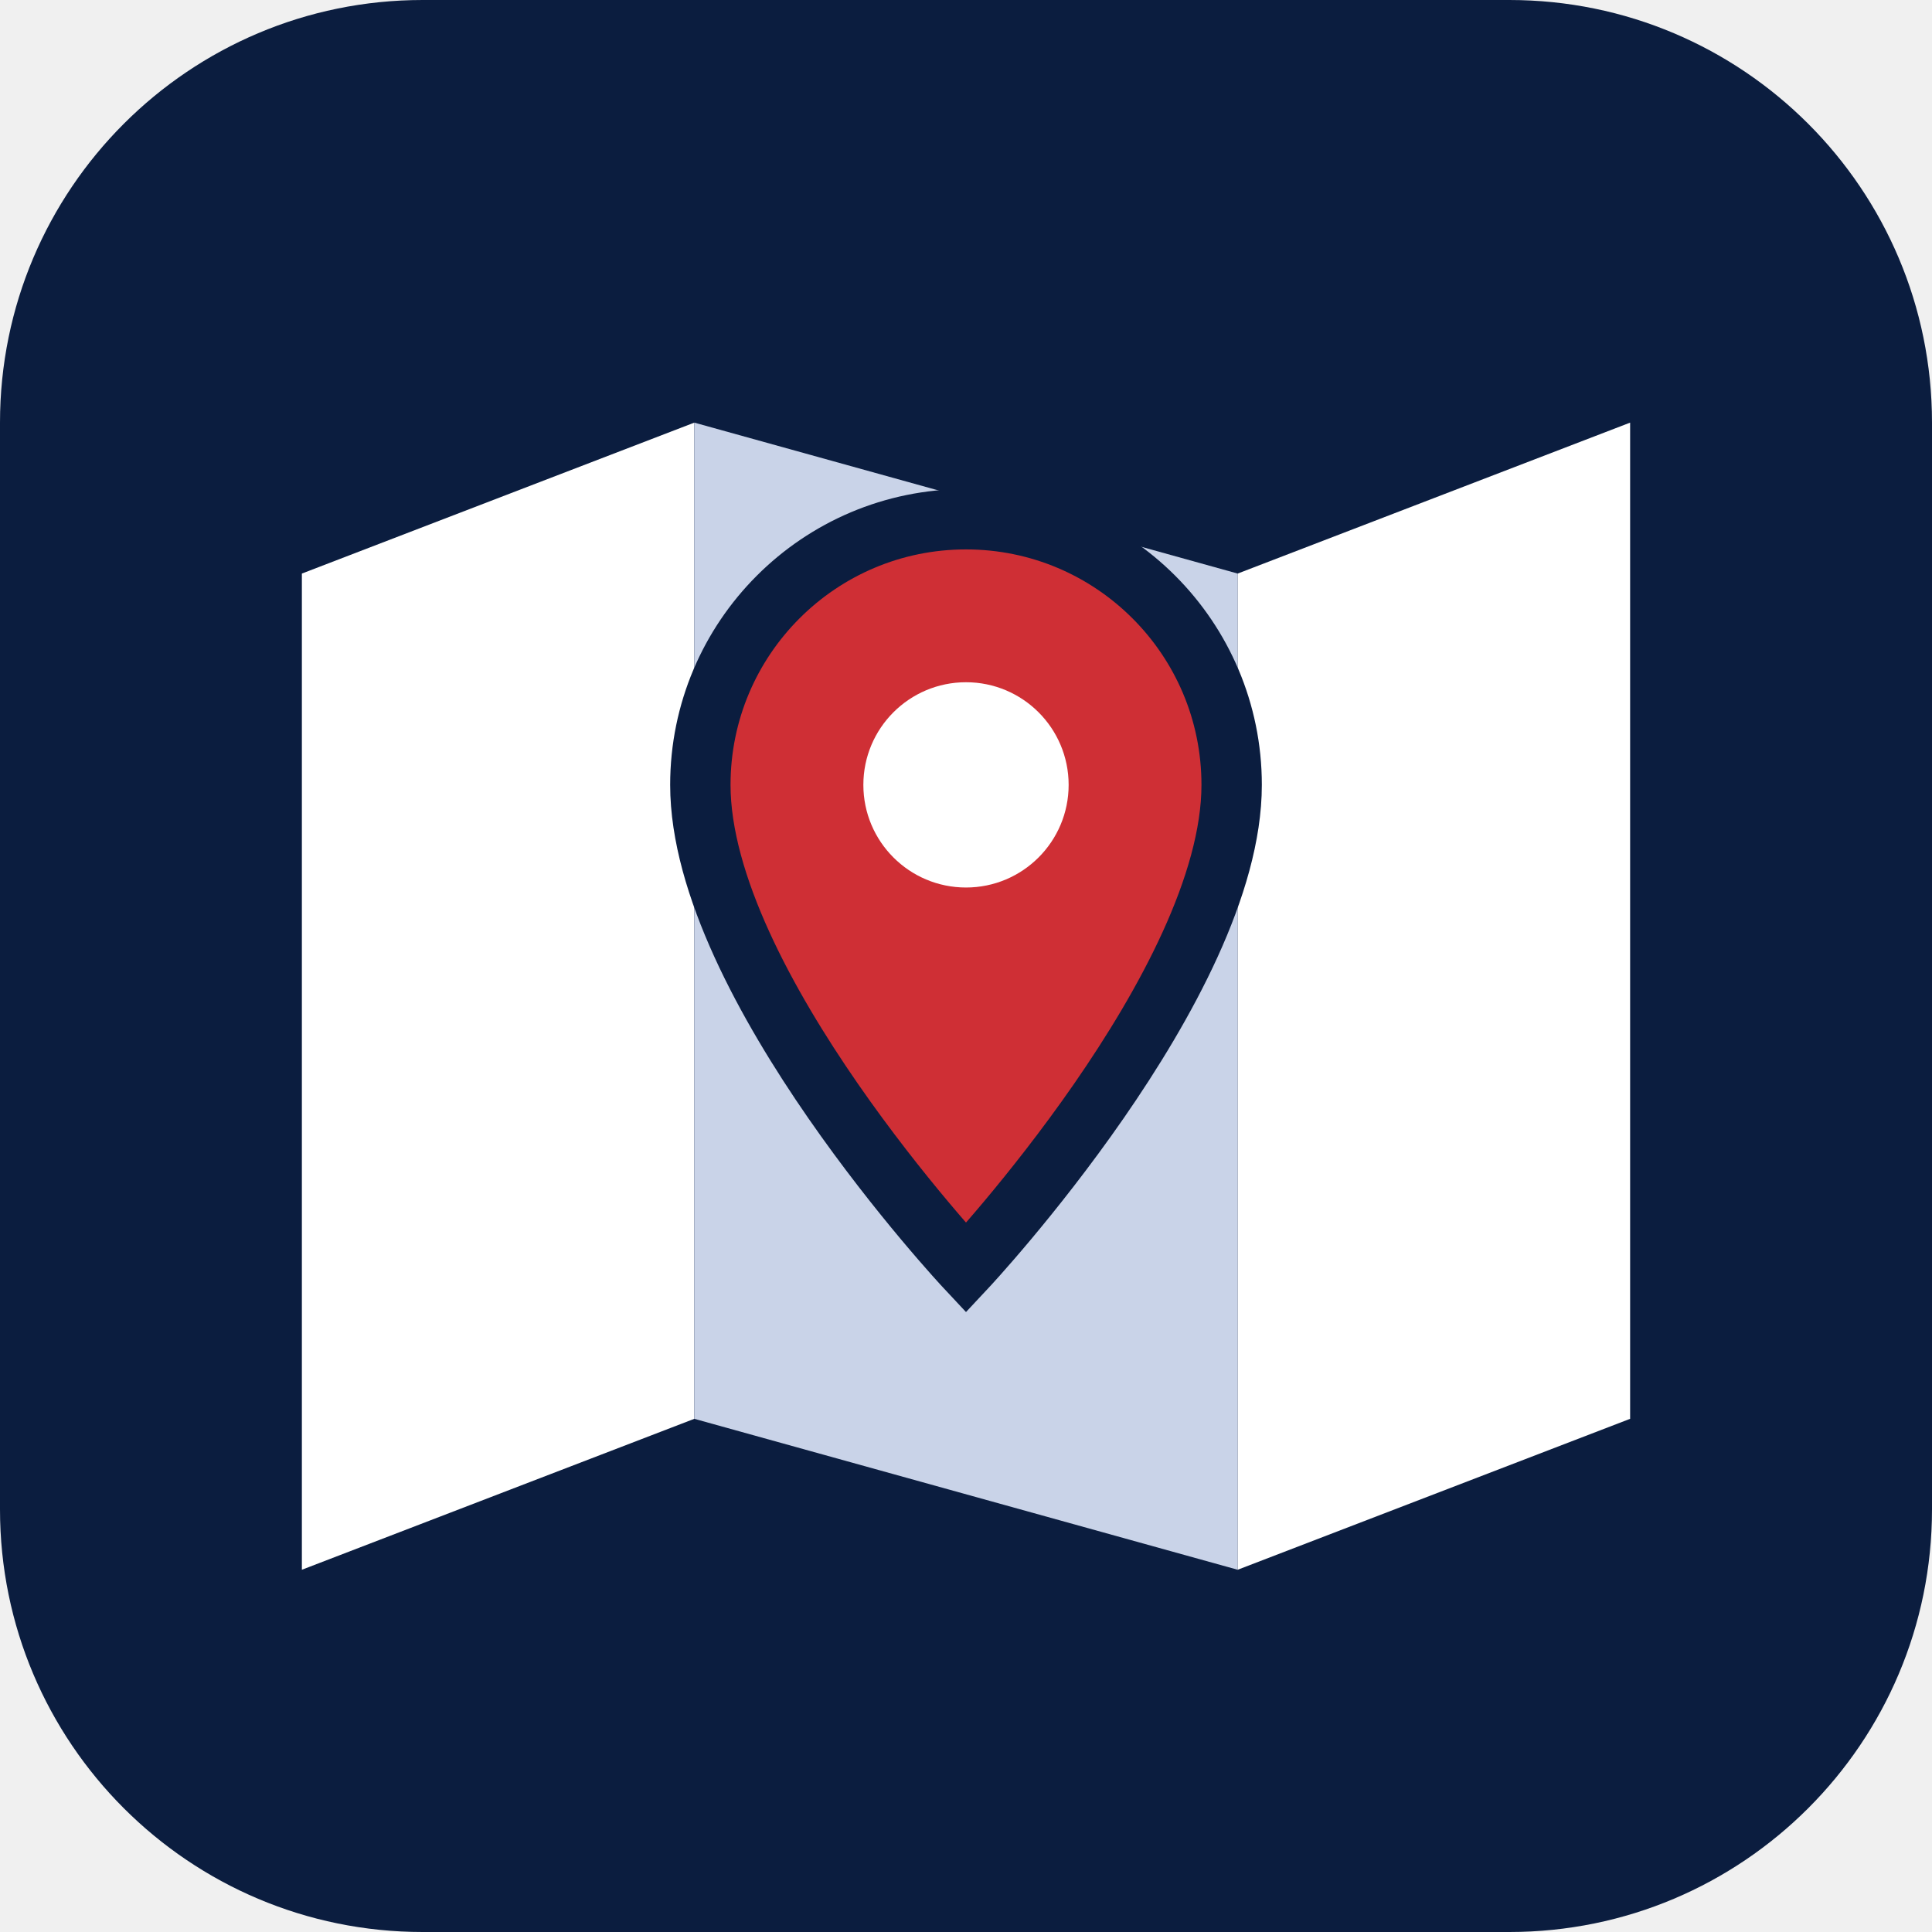
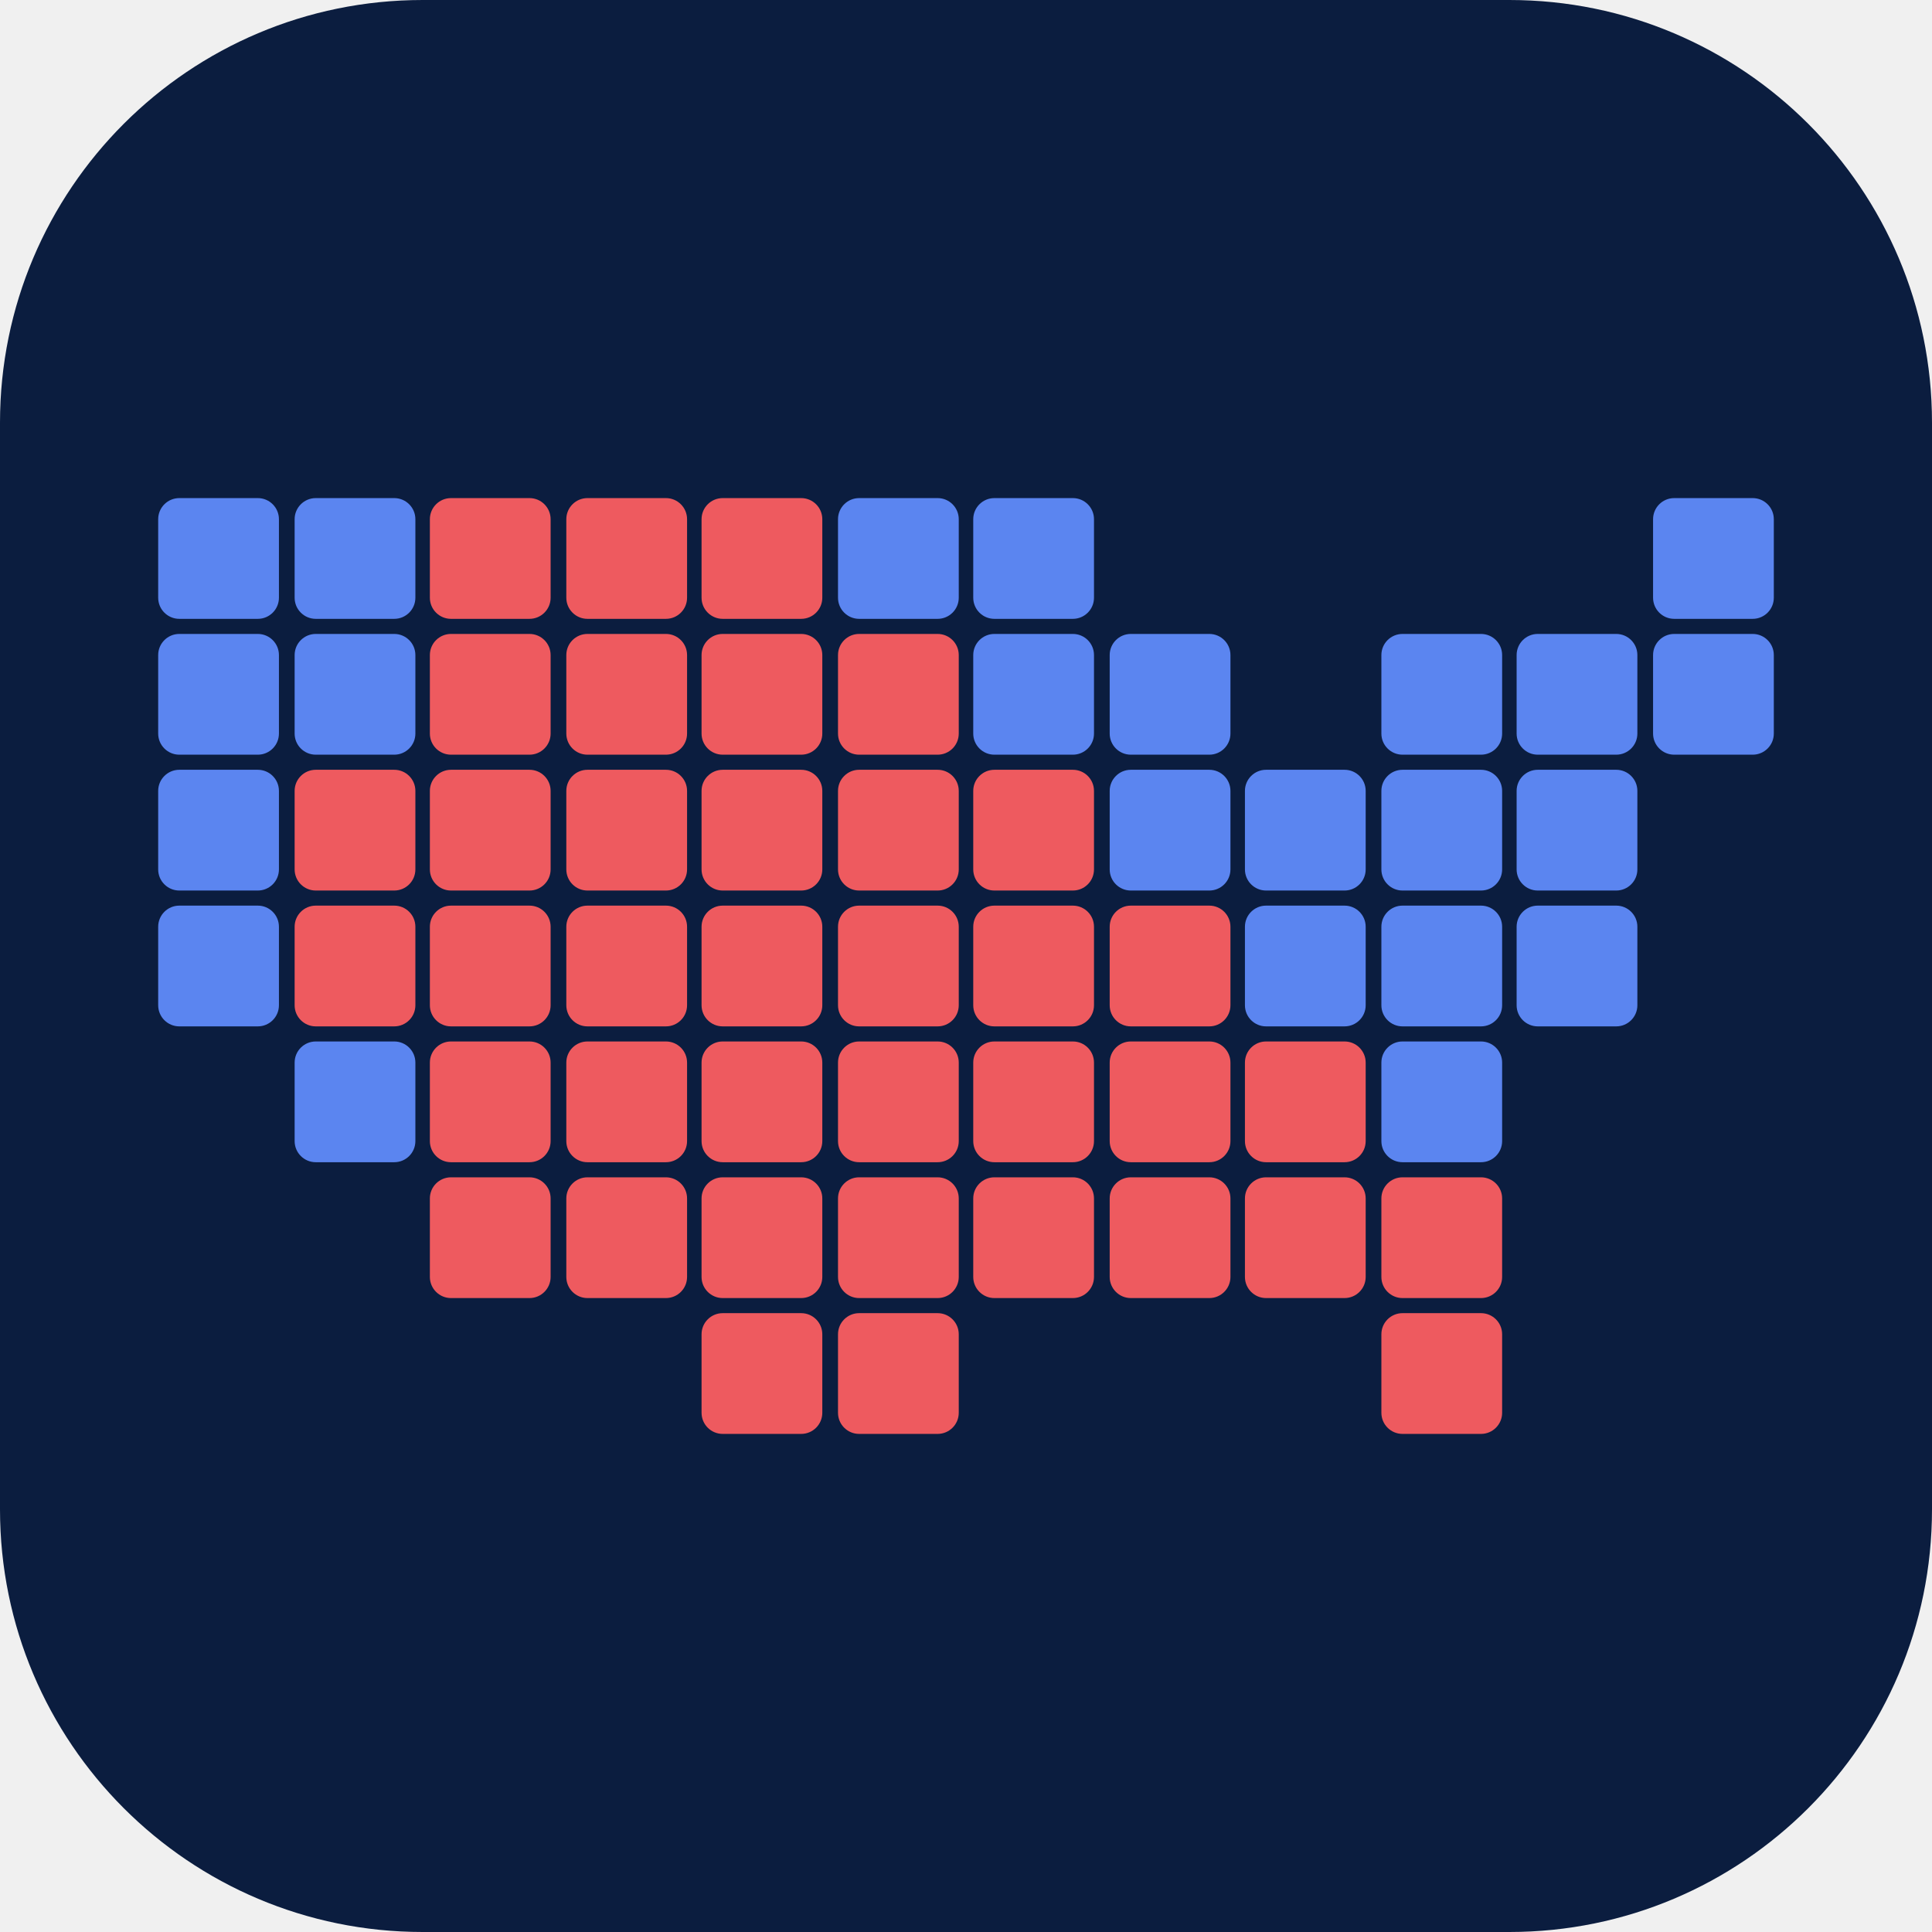
<svg xmlns="http://www.w3.org/2000/svg" viewBox="0 0 32 32">
  <rect width="32" height="32" rx="7" fill="#0b1d3f" />
-   <path d="M5 9.5 11.5 7v16.5L5 26z" fill="#ffffff" />
-   <path d="M11.5 7l9 2.5V26l-9-2.5z" fill="#c9d3e8" />
-   <path d="M20.5 9.5 27 7v16.5L20.5 26z" fill="#ffffff" />
-   <path d="M16 8.6a4.4 4.4 0 0 0-4.4 4.4c0 3.3 4.4 8 4.4 8s4.4-4.7 4.4-8A4.4 4.4 0 0 0 16 8.6z" fill="#cf2f35" stroke="#0b1d3f" stroke-width="1" />
-   <circle cx="16" cy="13" r="1.7" fill="#ffffff" />
+   <rect x="2.62" y="8.25" width="2.0" height="2.0" rx=".35" fill="#5b85f0" />
+   <rect x="4.88" y="8.25" width="2.0" height="2.0" rx=".35" fill="#5b85f0" />
+   <rect x="7.12" y="8.25" width="2.0" height="2.0" rx=".35" fill="#ee5a5f" />
+   <rect x="9.38" y="8.25" width="2.0" height="2.0" rx=".35" fill="#ee5a5f" />
+   <rect x="11.62" y="8.25" width="2.0" height="2.0" rx=".35" fill="#ee5a5f" />
+   <rect x="13.88" y="8.25" width="2.0" height="2.0" rx=".35" fill="#5b85f0" />
+   <rect x="16.12" y="8.25" width="2.0" height="2.0" rx=".35" fill="#5b85f0" />
+   <rect x="27.38" y="8.25" width="2.0" height="2.0" rx=".35" fill="#5b85f0" />
+   <rect x="2.62" y="10.50" width="2.0" height="2.0" rx=".35" fill="#5b85f0" />
+   <rect x="4.88" y="10.50" width="2.0" height="2.0" rx=".35" fill="#5b85f0" />
+   <rect x="7.12" y="10.50" width="2.0" height="2.0" rx=".35" fill="#ee5a5f" />
+   <rect x="9.38" y="10.50" width="2.0" height="2.0" rx=".35" fill="#ee5a5f" />
+   <rect x="11.62" y="10.50" width="2.0" height="2.0" rx=".35" fill="#ee5a5f" />
+   <rect x="13.88" y="10.50" width="2.0" height="2.0" rx=".35" fill="#ee5a5f" />
+   <rect x="16.12" y="10.50" width="2.0" height="2.0" rx=".35" fill="#5b85f0" />
+   <rect x="18.38" y="10.50" width="2.0" height="2.0" rx=".35" fill="#5b85f0" />
+   <rect x="22.88" y="10.50" width="2.0" height="2.0" rx=".35" fill="#5b85f0" />
+   <rect x="25.12" y="10.50" width="2.0" height="2.0" rx=".35" fill="#5b85f0" />
+   <rect x="27.38" y="10.50" width="2.0" height="2.0" rx=".35" fill="#5b85f0" />
+   <rect x="2.62" y="12.75" width="2.0" height="2.0" rx=".35" fill="#5b85f0" />
+   <rect x="4.88" y="12.75" width="2.0" height="2.0" rx=".35" fill="#ee5a5f" />
+   <rect x="7.12" y="12.75" width="2.0" height="2.0" rx=".35" fill="#ee5a5f" />
+   <rect x="9.38" y="12.75" width="2.0" height="2.0" rx=".35" fill="#ee5a5f" />
+   <rect x="11.62" y="12.75" width="2.0" height="2.0" rx=".35" fill="#ee5a5f" />
+   <rect x="13.88" y="12.75" width="2.0" height="2.0" rx=".35" fill="#ee5a5f" />
+   <rect x="16.12" y="12.75" width="2.0" height="2.0" rx=".35" fill="#ee5a5f" />
+   <rect x="18.38" y="12.75" width="2.0" height="2.0" rx=".35" fill="#5b85f0" />
+   <rect x="20.62" y="12.75" width="2.0" height="2.0" rx=".35" fill="#5b85f0" />
+   <rect x="22.88" y="12.75" width="2.0" height="2.0" rx=".35" fill="#5b85f0" />
+   <rect x="25.12" y="12.75" width="2.0" height="2.0" rx=".35" fill="#5b85f0" />
+   <rect x="2.62" y="15.00" width="2.0" height="2.0" rx=".35" fill="#5b85f0" />
+   <rect x="4.88" y="15.00" width="2.0" height="2.0" rx=".35" fill="#ee5a5f" />
+   <rect x="7.12" y="15.00" width="2.0" height="2.0" rx=".35" fill="#ee5a5f" />
+   <rect x="9.38" y="15.00" width="2.0" height="2.0" rx=".35" fill="#ee5a5f" />
+   <rect x="11.62" y="15.00" width="2.0" height="2.0" rx=".35" fill="#ee5a5f" />
+   <rect x="13.88" y="15.00" width="2.0" height="2.0" rx=".35" fill="#ee5a5f" />
+   <rect x="16.12" y="15.00" width="2.0" height="2.0" rx=".35" fill="#ee5a5f" />
+   <rect x="18.38" y="15.00" width="2.0" height="2.0" rx=".35" fill="#ee5a5f" />
+   <rect x="20.62" y="15.00" width="2.0" height="2.0" rx=".35" fill="#5b85f0" />
+   <rect x="22.88" y="15.00" width="2.0" height="2.0" rx=".35" fill="#5b85f0" />
+   <rect x="25.12" y="15.00" width="2.0" height="2.0" rx=".35" fill="#5b85f0" />
+   <rect x="4.88" y="17.25" width="2.0" height="2.0" rx=".35" fill="#5b85f0" />
+   <rect x="7.12" y="17.25" width="2.0" height="2.0" rx=".35" fill="#ee5a5f" />
+   <rect x="9.38" y="17.25" width="2.0" height="2.0" rx=".35" fill="#ee5a5f" />
+   <rect x="11.62" y="17.25" width="2.0" height="2.0" rx=".35" fill="#ee5a5f" />
+   <rect x="13.88" y="17.25" width="2.0" height="2.0" rx=".35" fill="#ee5a5f" />
+   <rect x="16.12" y="17.25" width="2.0" height="2.0" rx=".35" fill="#ee5a5f" />
+   <rect x="18.38" y="17.25" width="2.0" height="2.0" rx=".35" fill="#ee5a5f" />
+   <rect x="20.62" y="17.25" width="2.0" height="2.0" rx=".35" fill="#ee5a5f" />
+   <rect x="22.88" y="17.25" width="2.0" height="2.0" rx=".35" fill="#5b85f0" />
+   <rect x="7.12" y="19.50" width="2.0" height="2.0" rx=".35" fill="#ee5a5f" />
+   <rect x="9.38" y="19.50" width="2.0" height="2.0" rx=".35" fill="#ee5a5f" />
+   <rect x="11.62" y="19.50" width="2.0" height="2.0" rx=".35" fill="#ee5a5f" />
+   <rect x="13.88" y="19.50" width="2.0" height="2.0" rx=".35" fill="#ee5a5f" />
+   <rect x="16.12" y="19.50" width="2.0" height="2.0" rx=".35" fill="#ee5a5f" />
+   <rect x="18.38" y="19.50" width="2.0" height="2.0" rx=".35" fill="#ee5a5f" />
+   <rect x="20.62" y="19.50" width="2.0" height="2.0" rx=".35" fill="#ee5a5f" />
+   <rect x="22.88" y="19.50" width="2.0" height="2.0" rx=".35" fill="#ee5a5f" />
+   <rect x="11.62" y="21.75" width="2.0" height="2.0" rx=".35" fill="#ee5a5f" />
+   <rect x="13.88" y="21.75" width="2.0" height="2.0" rx=".35" fill="#ee5a5f" />
+   <rect x="22.88" y="21.75" width="2.0" height="2.0" rx=".35" fill="#ee5a5f" />
</svg>
